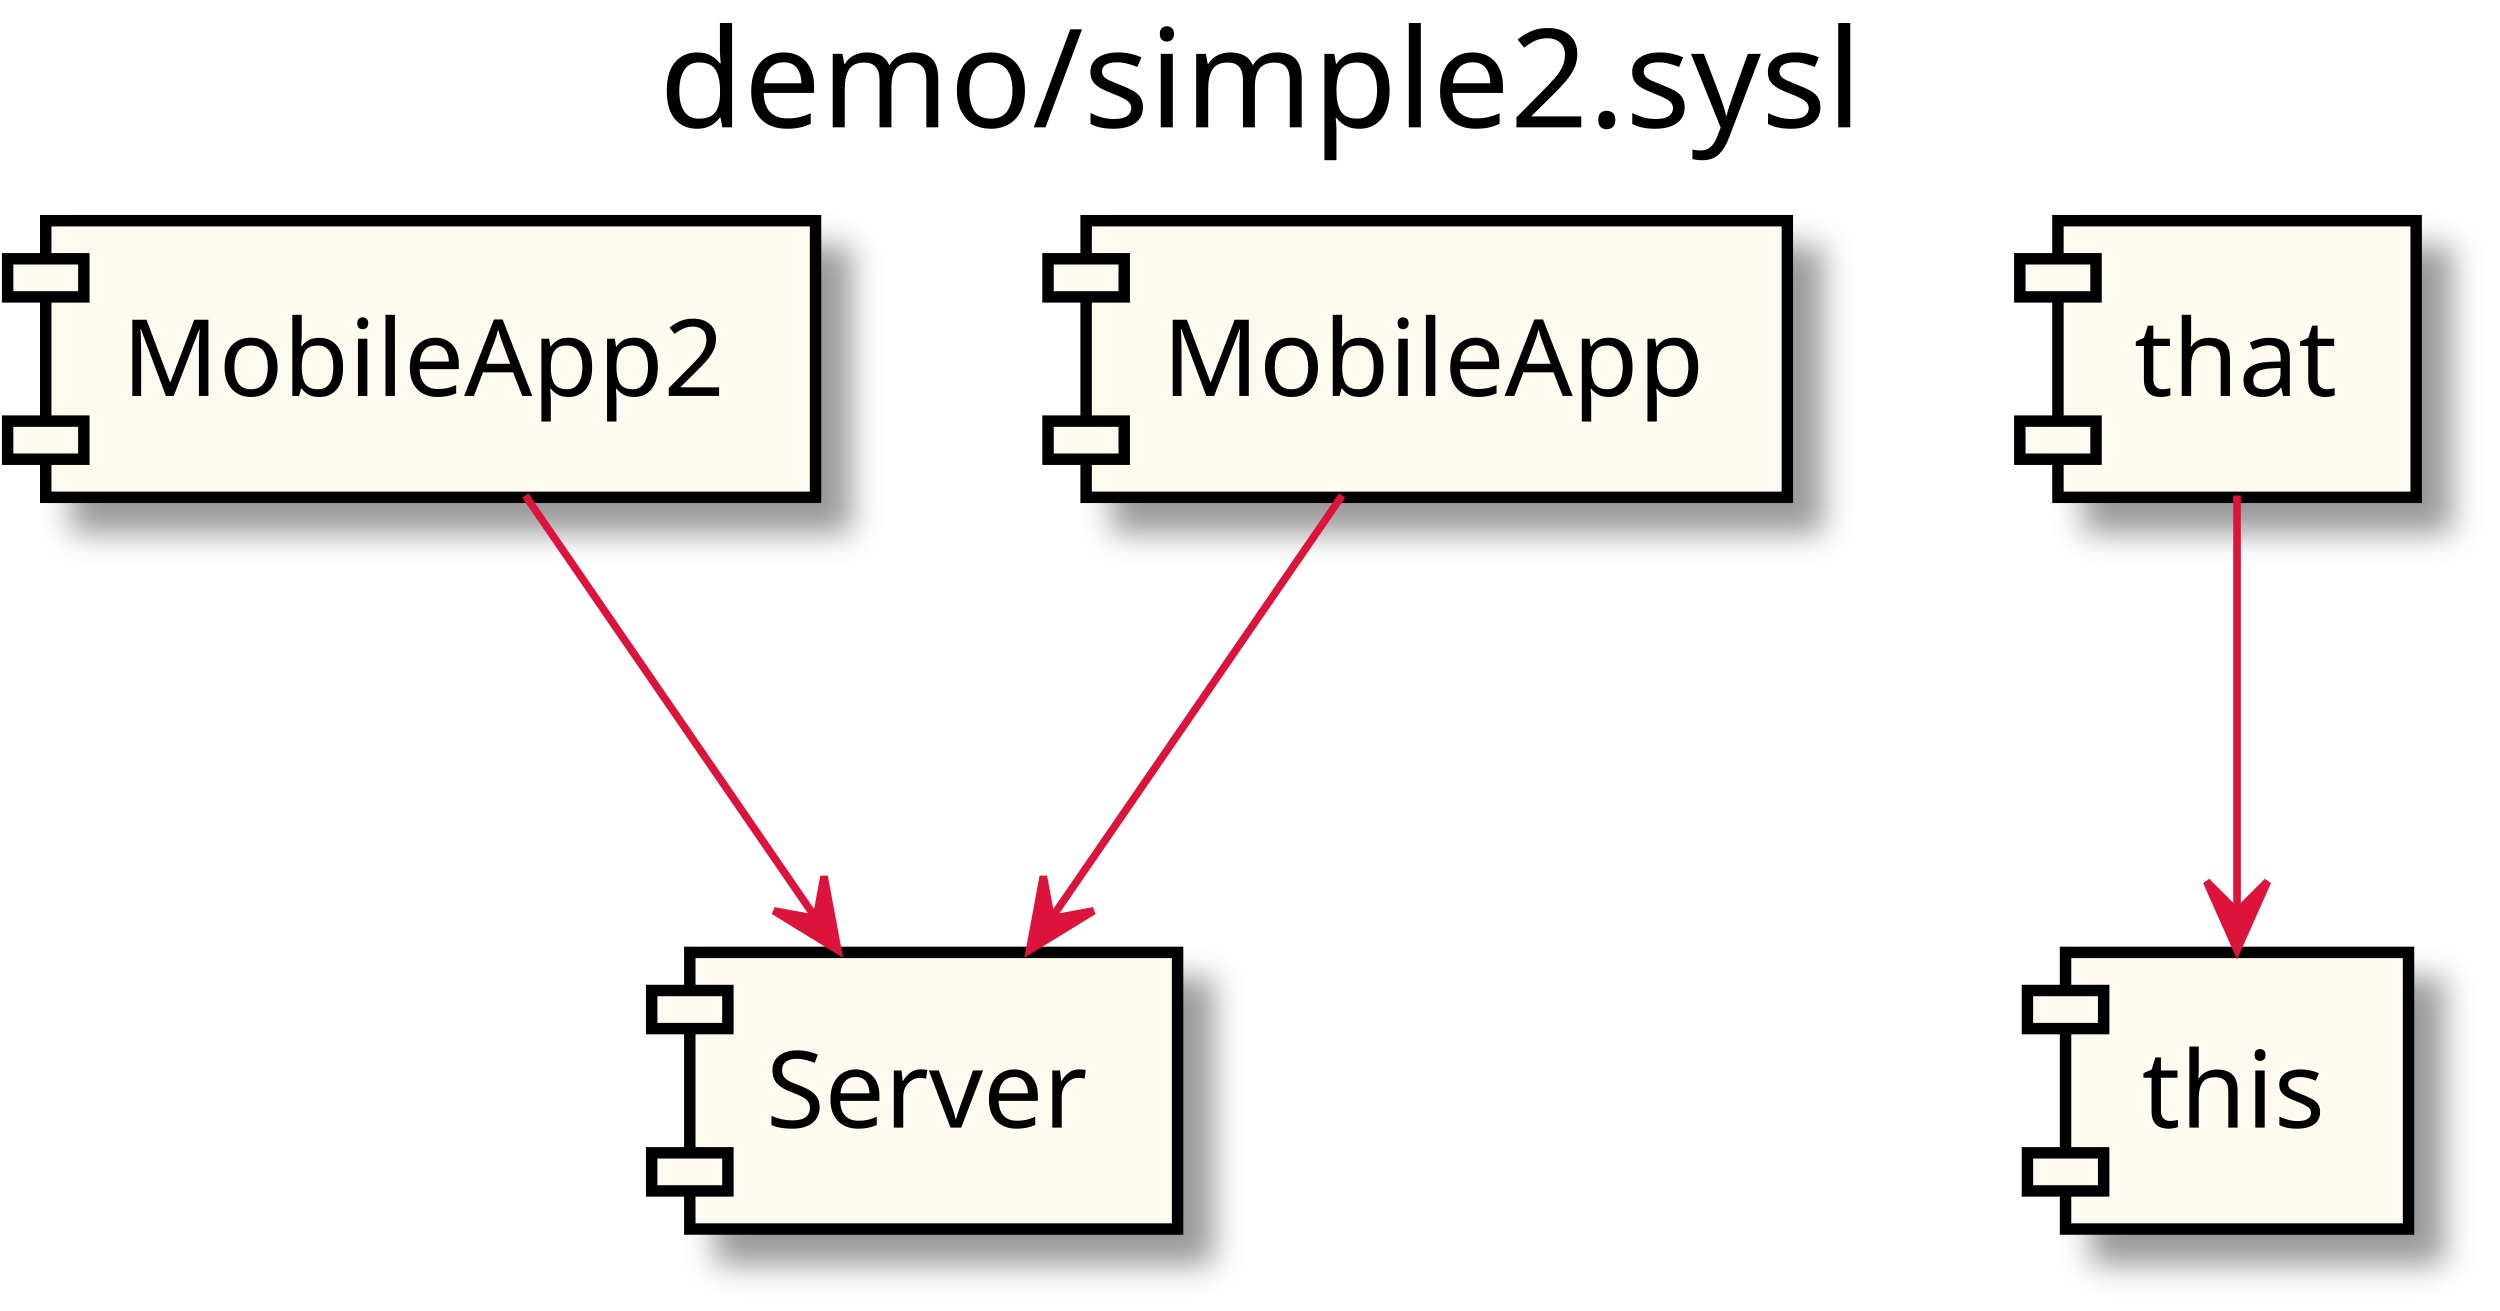
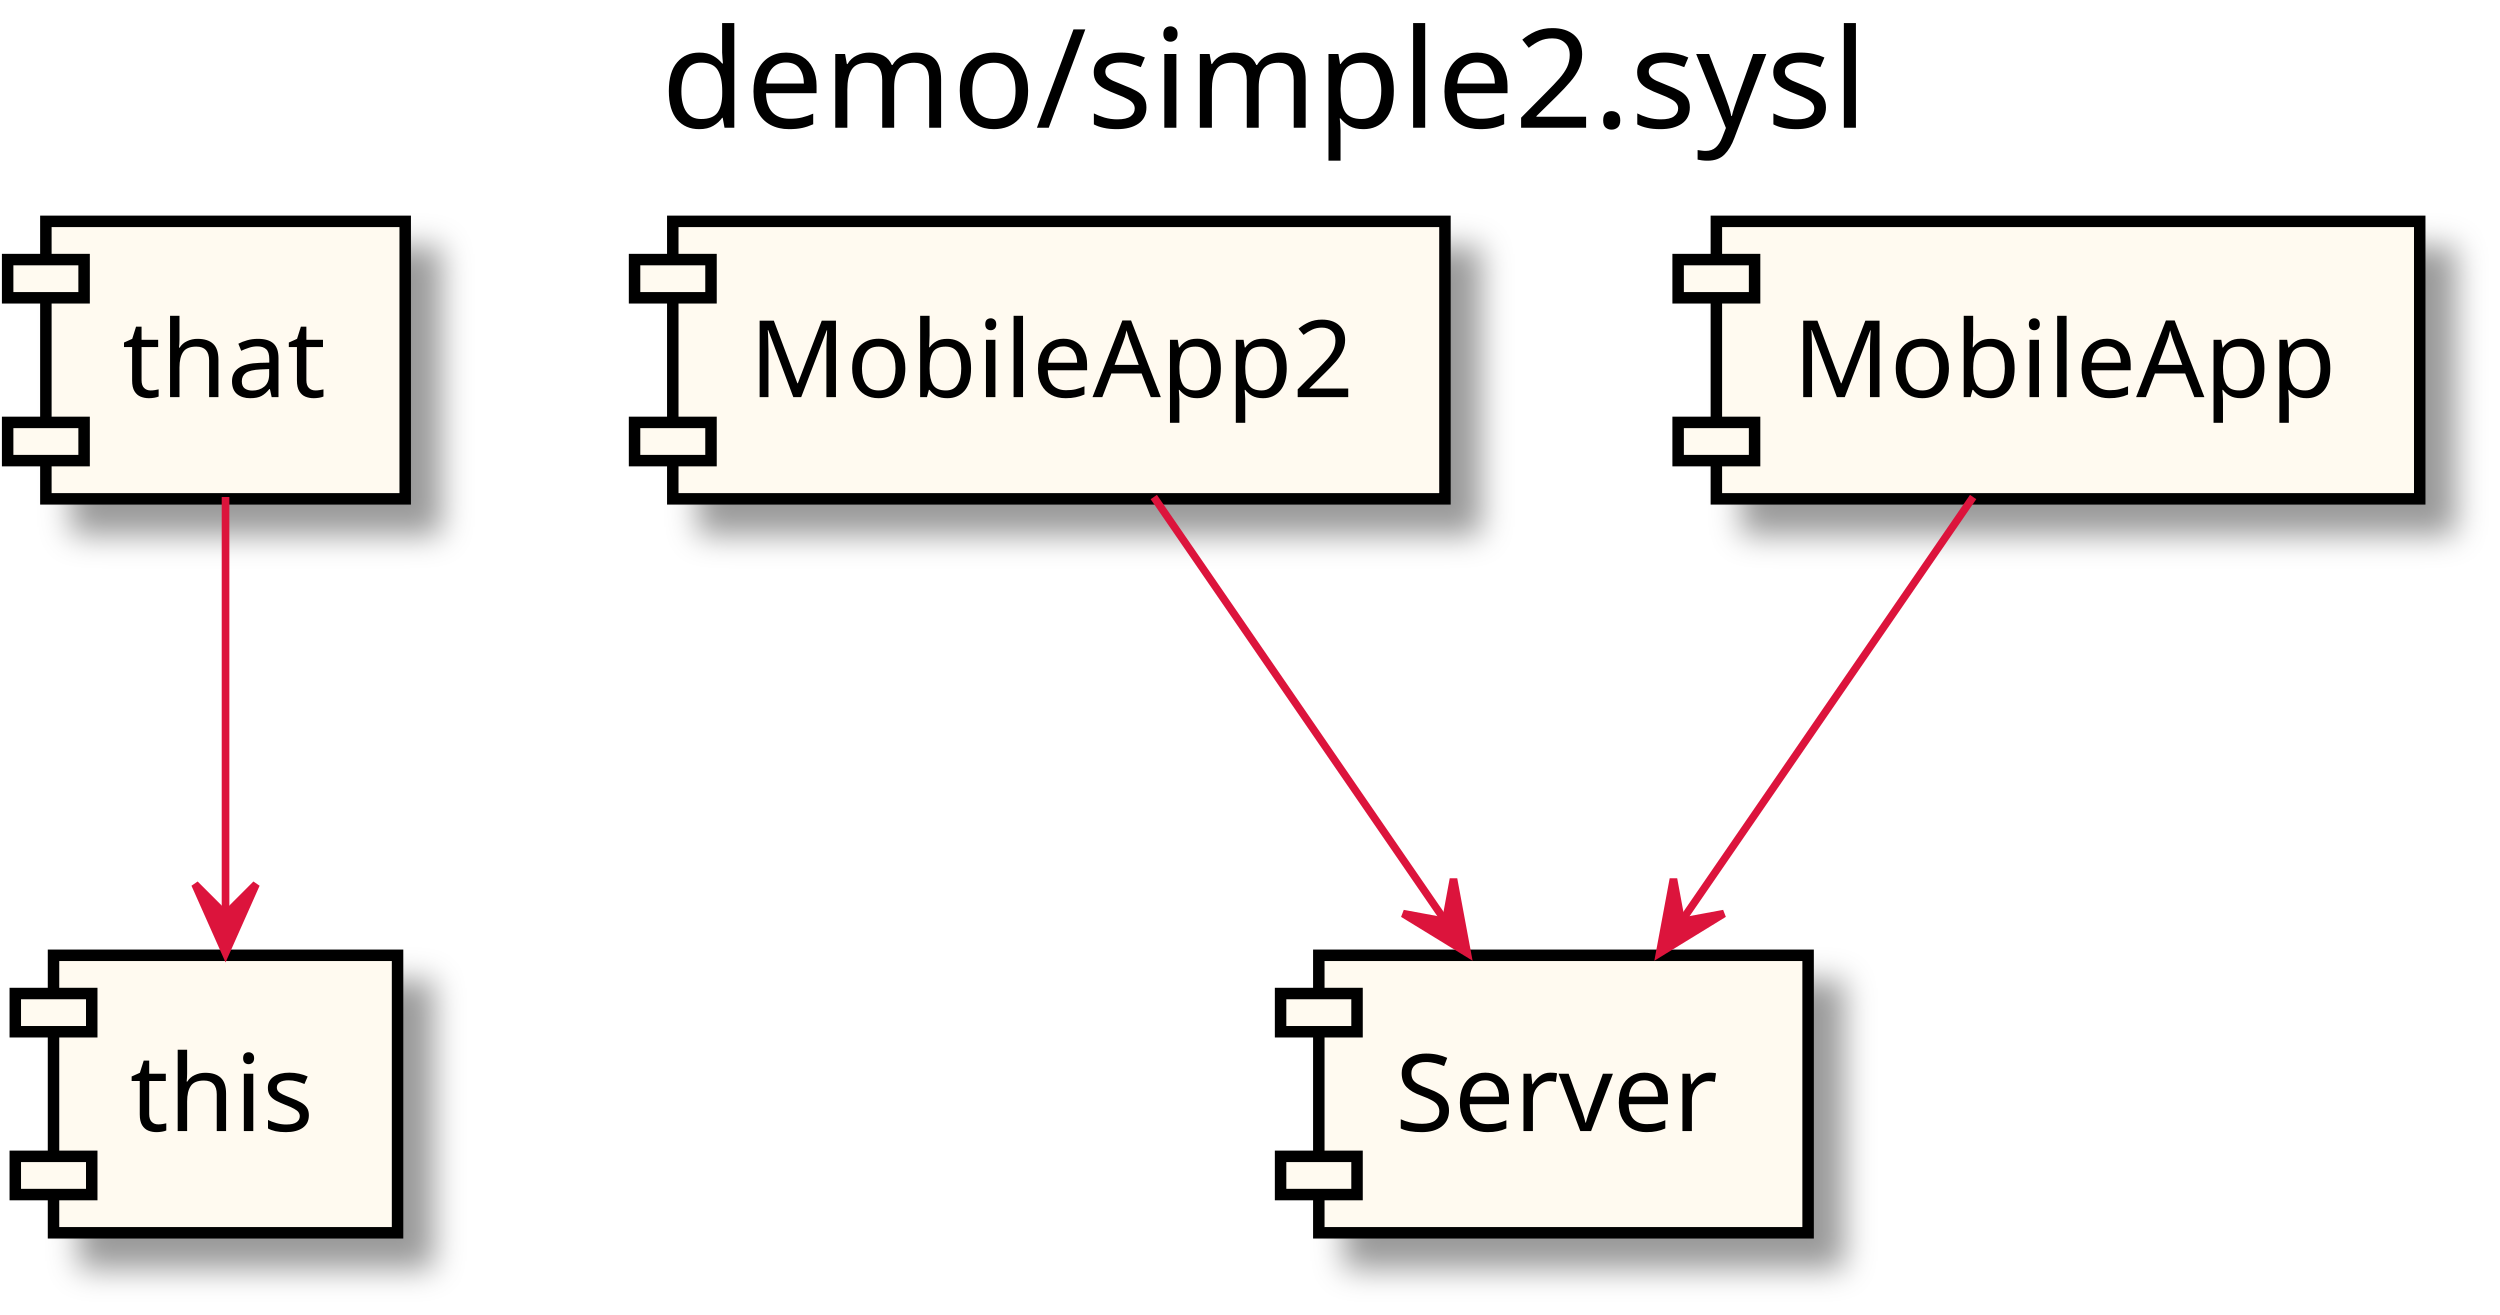
- <svg xmlns="http://www.w3.org/2000/svg" contentScriptType="application/ecmascript" contentStyleType="text/css" height="172px" preserveAspectRatio="none" style="width:328px;height:172px;" version="1.1" viewBox="0 0 328 172" width="328px" zoomAndPan="magnify">
+ <svg xmlns="http://www.w3.org/2000/svg" contentScriptType="application/ecmascript" contentStyleType="text/css" height="172px" preserveAspectRatio="none" style="width:327px;height:172px;" version="1.1" viewBox="0 0 327 172" width="327px" zoomAndPan="magnify">
  <defs>
-     <filter height="300%" id="f1ge3bgcxovkxm" width="300%" x="-1" y="-1">
+     <filter height="300%" id="f3vvfly290pfu" width="300%" x="-1" y="-1">
      <feGaussianBlur result="blurOut" stdDeviation="2.0" />
      <feColorMatrix in="blurOut" result="blurOut2" type="matrix" values="0 0 0 0 0 0 0 0 0 0 0 0 0 0 0 0 0 0 .4 0" />
      <feOffset dx="4.0" dy="4.0" in="blurOut2" result="blurOut3" />
      <feBlend in="SourceGraphic" in2="blurOut3" mode="normal" />
    </filter>
  </defs>
  <g>
    <text fill="#000000" font-family="sans-serif" font-size="18" lengthAdjust="spacingAndGlyphs" textLength="162" x="86.5" y="16.708">demo/simple2.sysl</text>
-     <rect fill="#FFFAF0" filter="url(#f1ge3bgcxovkxm)" height="36.297" style="stroke: #000000; stroke-width: 1.5;" width="101" x="6" y="28.953" />
+     <rect fill="#FFFAF0" filter="url(#f3vvfly290pfu)" height="36.297" style="stroke: #000000; stroke-width: 1.5;" width="47" x="6" y="28.953" />
    <rect fill="#FFFAF0" height="5" style="stroke: #000000; stroke-width: 1.5;" width="10" x="1" y="33.953" />
    <rect fill="#FFFAF0" height="5" style="stroke: #000000; stroke-width: 1.5;" width="10" x="1" y="55.25" />
-     <text fill="#000000" font-family="sans-serif" font-size="14" lengthAdjust="spacingAndGlyphs" textLength="81" x="16" y="51.948">MobileApp2</text>
-     <rect fill="#FFFAF0" filter="url(#f1ge3bgcxovkxm)" height="36.297" style="stroke: #000000; stroke-width: 1.5;" width="64" x="90.5" y="124.953" />
-     <rect fill="#FFFAF0" height="5" style="stroke: #000000; stroke-width: 1.5;" width="10" x="85.5" y="129.953" />
-     <rect fill="#FFFAF0" height="5" style="stroke: #000000; stroke-width: 1.5;" width="10" x="85.5" y="151.25" />
-     <text fill="#000000" font-family="sans-serif" font-size="14" lengthAdjust="spacingAndGlyphs" textLength="44" x="100.5" y="147.948">Server</text>
-     <rect fill="#FFFAF0" filter="url(#f1ge3bgcxovkxm)" height="36.297" style="stroke: #000000; stroke-width: 1.5;" width="47" x="270" y="28.953" />
-     <rect fill="#FFFAF0" height="5" style="stroke: #000000; stroke-width: 1.5;" width="10" x="265" y="33.953" />
-     <rect fill="#FFFAF0" height="5" style="stroke: #000000; stroke-width: 1.5;" width="10" x="265" y="55.25" />
-     <text fill="#000000" font-family="sans-serif" font-size="14" lengthAdjust="spacingAndGlyphs" textLength="27" x="280" y="51.948">that</text>
-     <rect fill="#FFFAF0" filter="url(#f1ge3bgcxovkxm)" height="36.297" style="stroke: #000000; stroke-width: 1.5;" width="45" x="271" y="124.953" />
-     <rect fill="#FFFAF0" height="5" style="stroke: #000000; stroke-width: 1.5;" width="10" x="266" y="129.953" />
-     <rect fill="#FFFAF0" height="5" style="stroke: #000000; stroke-width: 1.5;" width="10" x="266" y="151.25" />
-     <text fill="#000000" font-family="sans-serif" font-size="14" lengthAdjust="spacingAndGlyphs" textLength="25" x="281" y="147.948">this</text>
-     <rect fill="#FFFAF0" filter="url(#f1ge3bgcxovkxm)" height="36.297" style="stroke: #000000; stroke-width: 1.5;" width="92" x="142.5" y="28.953" />
-     <rect fill="#FFFAF0" height="5" style="stroke: #000000; stroke-width: 1.5;" width="10" x="137.5" y="33.953" />
-     <rect fill="#FFFAF0" height="5" style="stroke: #000000; stroke-width: 1.5;" width="10" x="137.5" y="55.25" />
-     <text fill="#000000" font-family="sans-serif" font-size="14" lengthAdjust="spacingAndGlyphs" textLength="72" x="152.5" y="51.948">MobileApp</text>
-     <path d="M68.914,65.01 C79.723,80.732 95.438,103.591 107.057,120.491 " fill="none" id="_0-&gt;_1" style="stroke: #DC143C; stroke-width: 1.0;" />
-     <polygon fill="#DC143C" points="109.917,124.651,108.115,114.968,107.085,120.531,101.522,119.501,109.917,124.651" style="stroke: #DC143C; stroke-width: 1.0;" />
-     <path d="M293.5,65.01 C293.5,80.466 293.5,102.818 293.5,119.626 " fill="none" id="_2-&gt;_3" style="stroke: #DC143C; stroke-width: 1.0;" />
-     <polygon fill="#DC143C" points="293.5,124.651,297.5,115.651,293.5,119.651,289.5,115.651,293.5,124.651" style="stroke: #DC143C; stroke-width: 1.0;" />
-     <path d="M176.086,65.01 C165.277,80.732 149.562,103.591 137.943,120.491 " fill="none" id="_4-&gt;_1" style="stroke: #DC143C; stroke-width: 1.0;" />
-     <polygon fill="#DC143C" points="135.083,124.651,143.478,119.501,137.916,120.531,136.885,114.968,135.083,124.651" style="stroke: #DC143C; stroke-width: 1.0;" />
+     <text fill="#000000" font-family="sans-serif" font-size="14" lengthAdjust="spacingAndGlyphs" textLength="27" x="16" y="51.948">that</text>
+     <rect fill="#FFFAF0" filter="url(#f3vvfly290pfu)" height="36.297" style="stroke: #000000; stroke-width: 1.5;" width="45" x="7" y="124.953" />
+     <rect fill="#FFFAF0" height="5" style="stroke: #000000; stroke-width: 1.5;" width="10" x="2" y="129.953" />
+     <rect fill="#FFFAF0" height="5" style="stroke: #000000; stroke-width: 1.5;" width="10" x="2" y="151.25" />
+     <text fill="#000000" font-family="sans-serif" font-size="14" lengthAdjust="spacingAndGlyphs" textLength="25" x="17" y="147.948">this</text>
+     <rect fill="#FFFAF0" filter="url(#f3vvfly290pfu)" height="36.297" style="stroke: #000000; stroke-width: 1.5;" width="101" x="88" y="28.953" />
+     <rect fill="#FFFAF0" height="5" style="stroke: #000000; stroke-width: 1.5;" width="10" x="83" y="33.953" />
+     <rect fill="#FFFAF0" height="5" style="stroke: #000000; stroke-width: 1.5;" width="10" x="83" y="55.25" />
+     <text fill="#000000" font-family="sans-serif" font-size="14" lengthAdjust="spacingAndGlyphs" textLength="81" x="98" y="51.948">MobileApp2</text>
+     <rect fill="#FFFAF0" filter="url(#f3vvfly290pfu)" height="36.297" style="stroke: #000000; stroke-width: 1.5;" width="64" x="172.5" y="124.953" />
+     <rect fill="#FFFAF0" height="5" style="stroke: #000000; stroke-width: 1.5;" width="10" x="167.5" y="129.953" />
+     <rect fill="#FFFAF0" height="5" style="stroke: #000000; stroke-width: 1.5;" width="10" x="167.5" y="151.25" />
+     <text fill="#000000" font-family="sans-serif" font-size="14" lengthAdjust="spacingAndGlyphs" textLength="44" x="182.5" y="147.948">Server</text>
+     <rect fill="#FFFAF0" filter="url(#f3vvfly290pfu)" height="36.297" style="stroke: #000000; stroke-width: 1.5;" width="92" x="224.5" y="28.953" />
+     <rect fill="#FFFAF0" height="5" style="stroke: #000000; stroke-width: 1.5;" width="10" x="219.5" y="33.953" />
+     <rect fill="#FFFAF0" height="5" style="stroke: #000000; stroke-width: 1.5;" width="10" x="219.5" y="55.25" />
+     <text fill="#000000" font-family="sans-serif" font-size="14" lengthAdjust="spacingAndGlyphs" textLength="72" x="234.5" y="51.948">MobileApp</text>
+     <path d="M29.5,65.01 C29.5,80.466 29.5,102.818 29.5,119.626 " fill="none" id="_0-&gt;_1" style="stroke: #DC143C; stroke-width: 1.0;" />
+     <polygon fill="#DC143C" points="29.5,124.651,33.5,115.651,29.5,119.651,25.5,115.651,29.5,124.651" style="stroke: #DC143C; stroke-width: 1.0;" />
+     <path d="M150.914,65.01 C161.723,80.732 177.438,103.591 189.057,120.491 " fill="none" id="_2-&gt;_3" style="stroke: #DC143C; stroke-width: 1.0;" />
+     <polygon fill="#DC143C" points="191.917,124.651,190.115,114.968,189.084,120.531,183.522,119.501,191.917,124.651" style="stroke: #DC143C; stroke-width: 1.0;" />
+     <path d="M258.086,65.01 C247.277,80.732 231.562,103.591 219.943,120.491 " fill="none" id="_4-&gt;_3" style="stroke: #DC143C; stroke-width: 1.0;" />
+     <polygon fill="#DC143C" points="217.083,124.651,225.478,119.501,219.916,120.531,218.885,114.968,217.083,124.651" style="stroke: #DC143C; stroke-width: 1.0;" />
  </g>
</svg>
